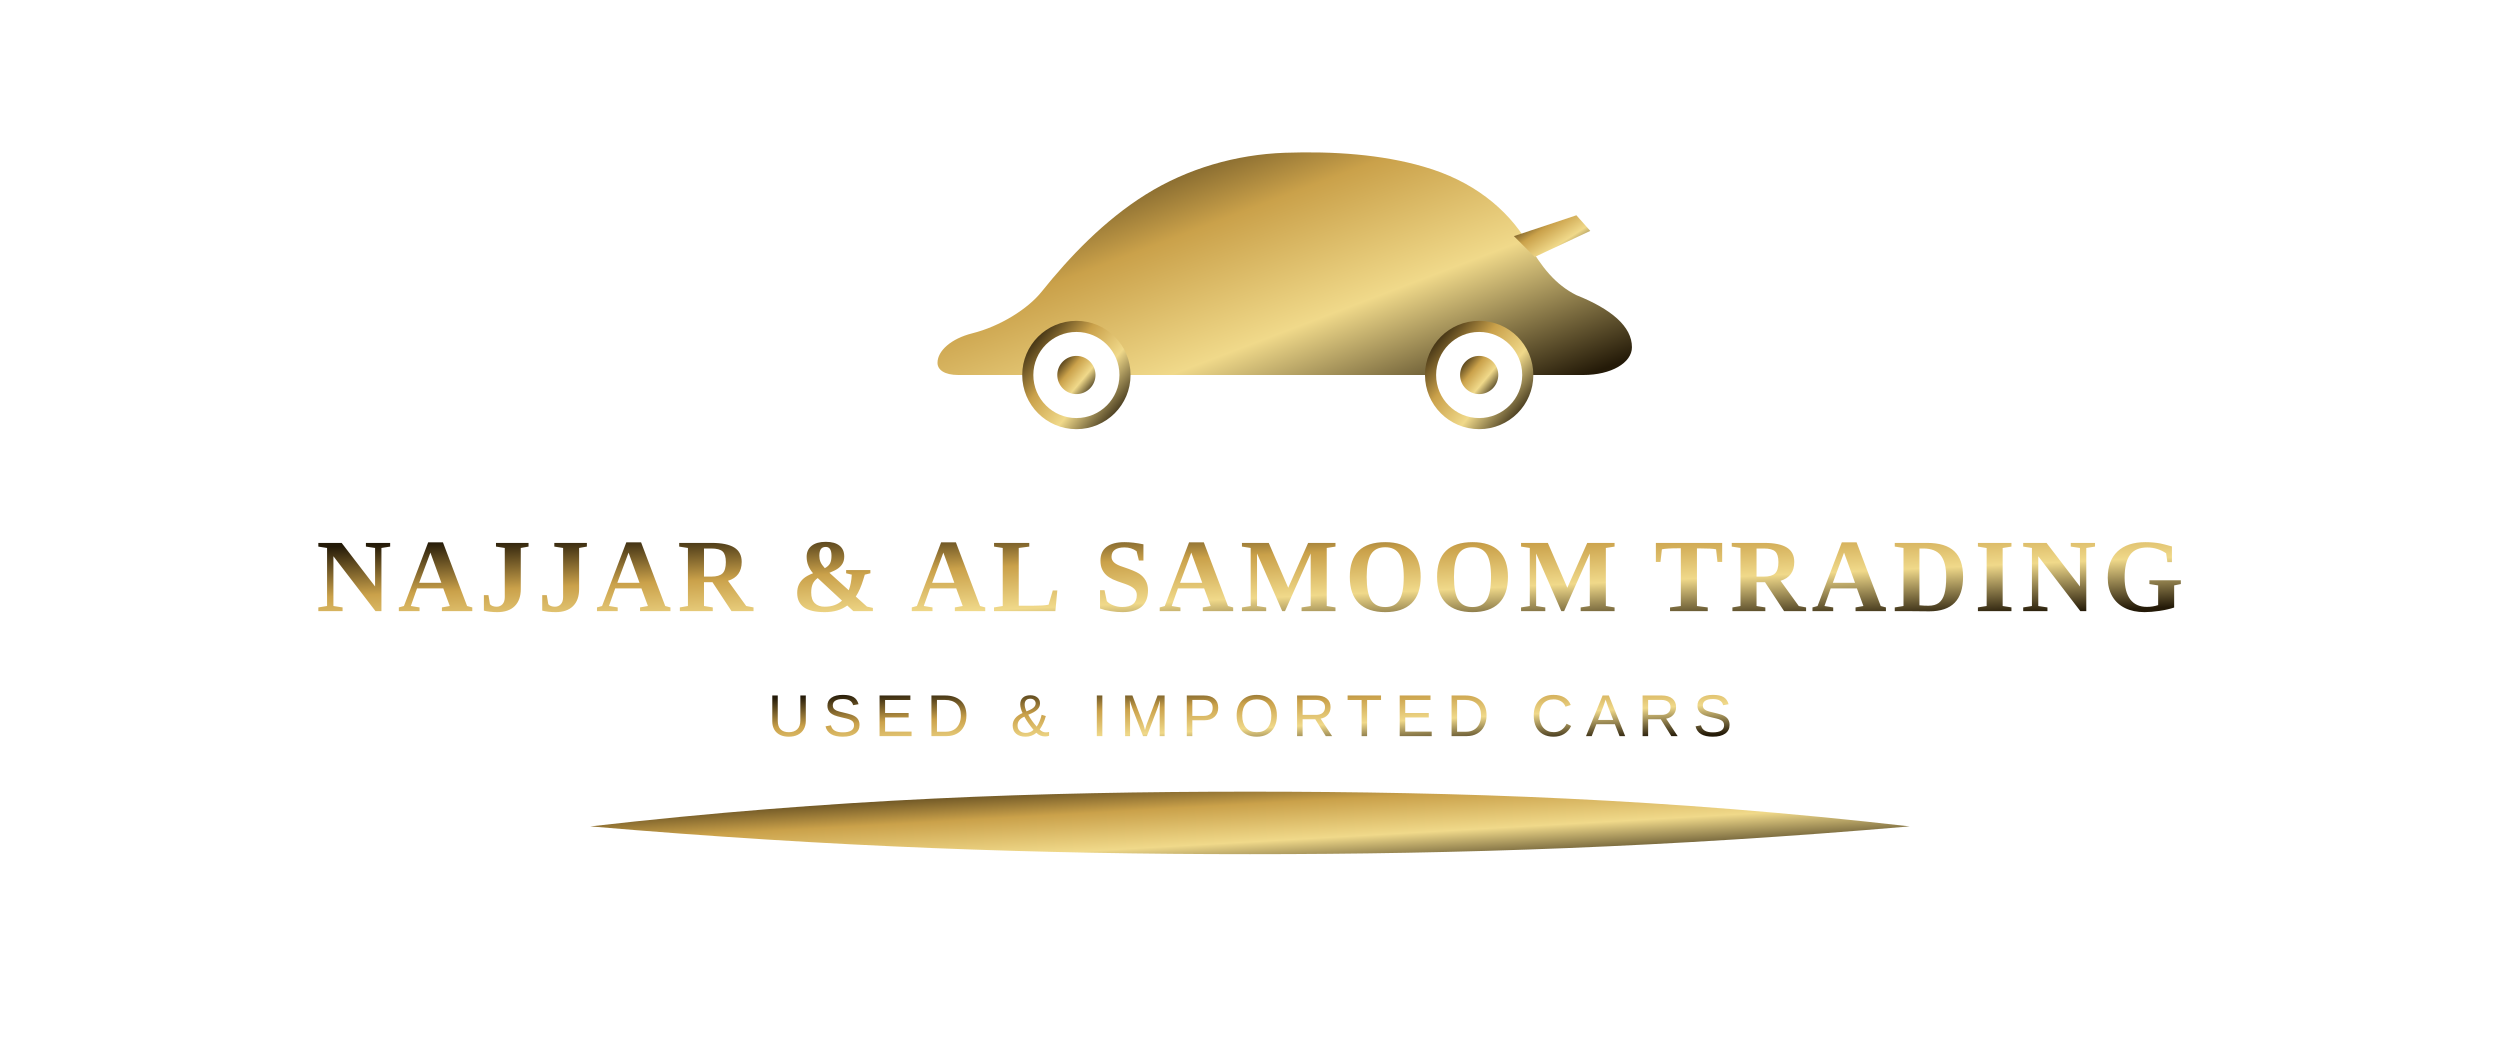
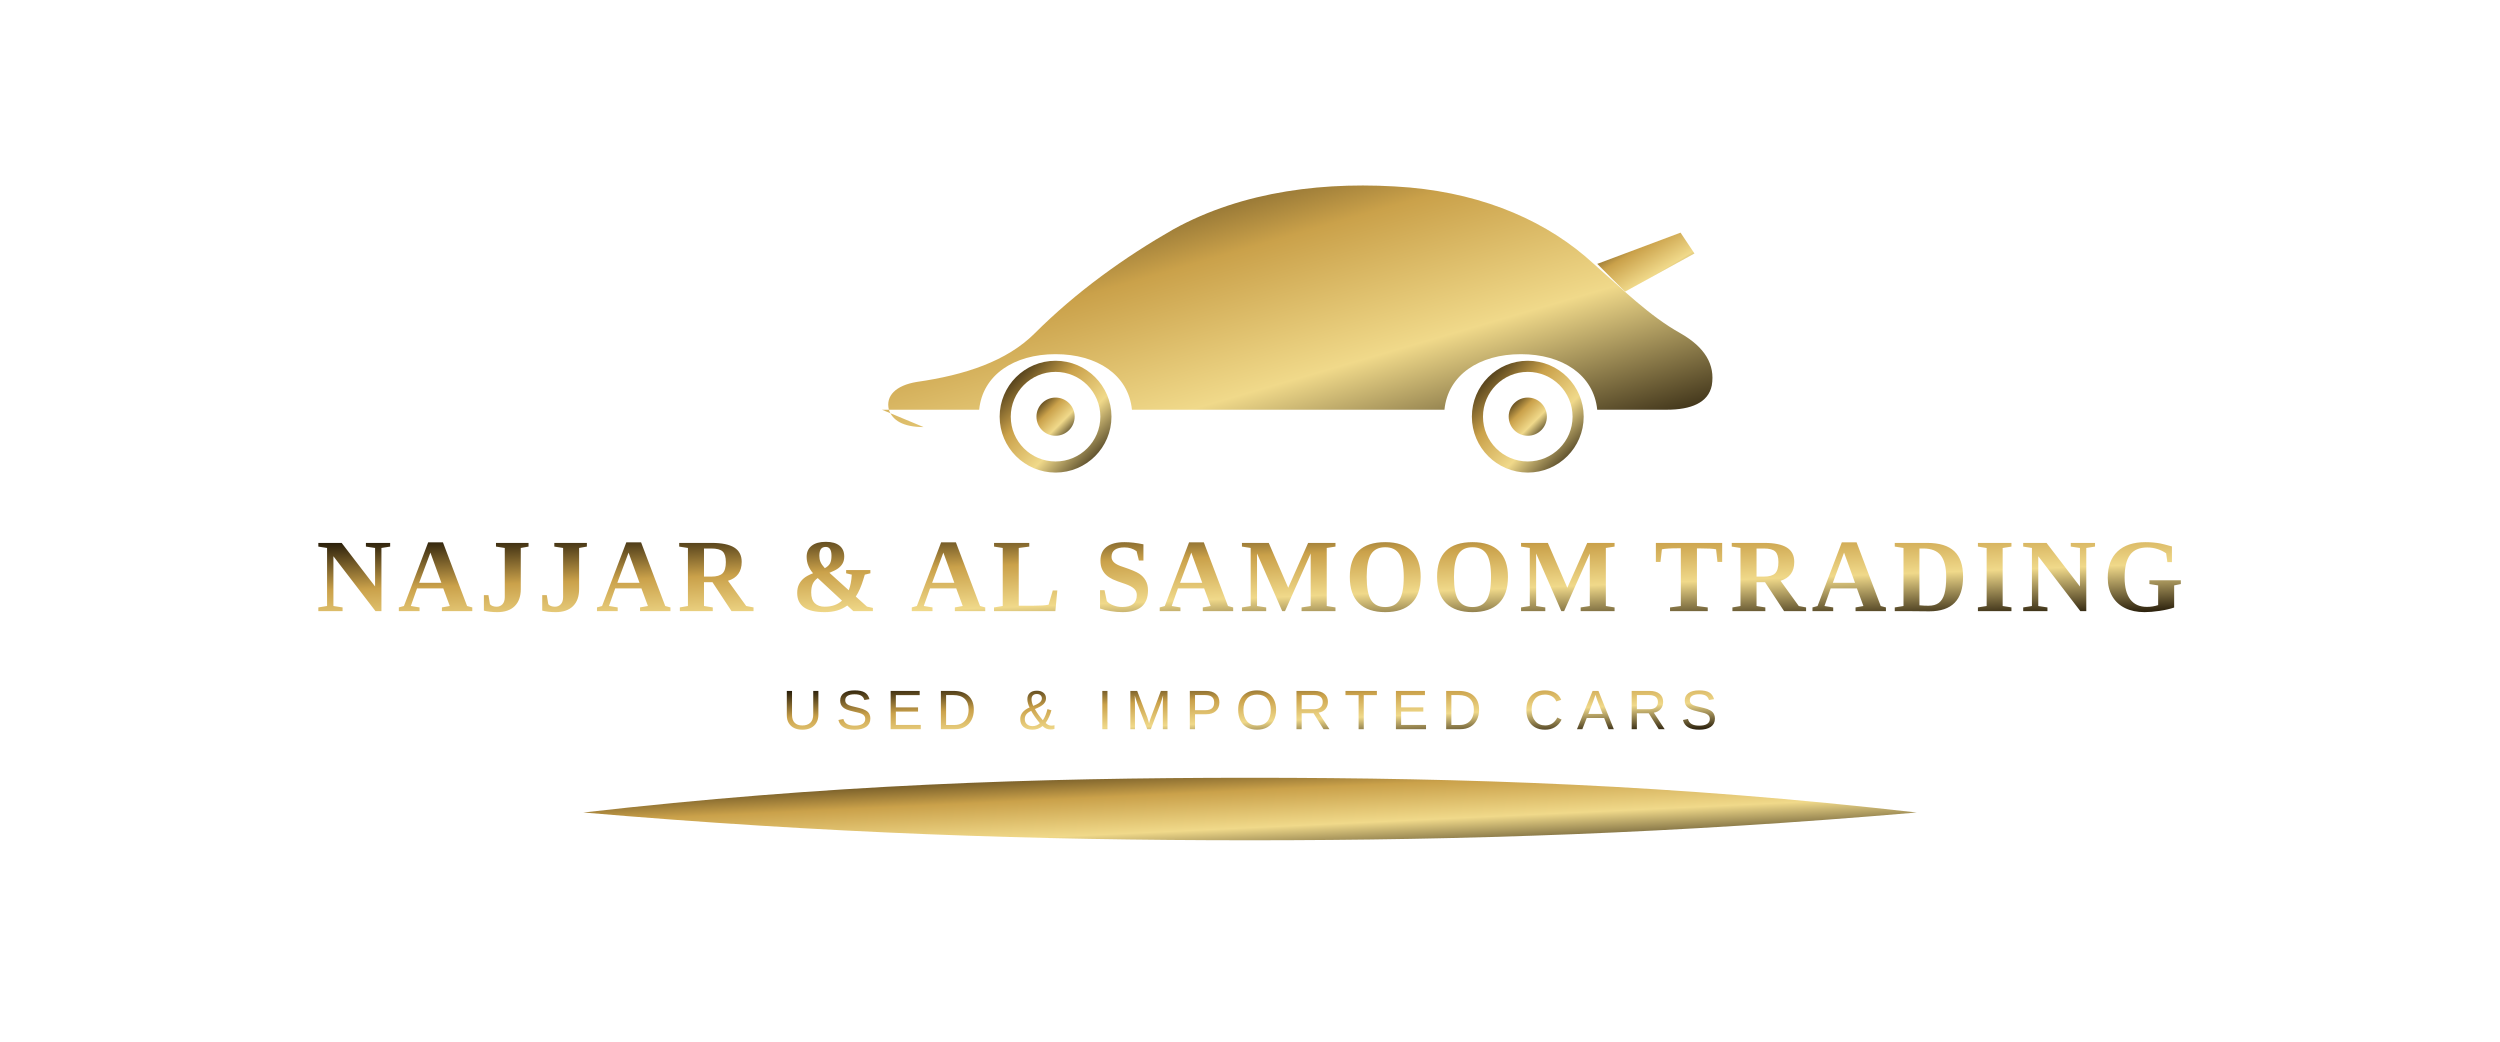
<svg xmlns="http://www.w3.org/2000/svg" viewBox="0 0 720 300" role="img" aria-label="NAJJAR &amp; AL SAMOOM TRADING">
  <defs>
-     <linearGradient id="wg" x1="0%" y1="8%" x2="100%" y2="92%">
+     <linearGradient id="wg" x1="0%" y1="0%" x2="100%" y2="100%">
      <stop offset="0%" stop-color="#241a08" />
      <stop offset="35%" stop-color="#caa14a" />
      <stop offset="65%" stop-color="#f0d98a" />
      <stop offset="100%" stop-color="#241a08" />
    </linearGradient>
  </defs>
  <g stroke="url(#wg)" stroke-linecap="round" fill="none">
-     <line x1="210" y1="48" x2="268" y2="48" stroke-width="3.4" />
-     <line x1="196" y1="64" x2="266" y2="64" stroke-width="3.4" />
-     <line x1="206" y1="80" x2="260" y2="80" stroke-width="3.4" />
+     <line x1="188" y1="56" x2="248" y2="56" stroke-width="3.6" />
+     <line x1="176" y1="72" x2="246" y2="72" stroke-width="3.6" />
+     <line x1="186" y1="88" x2="240" y2="88" stroke-width="3.6" />
  </g>
-   <g transform="translate(268,34)">
-     <path fill="url(#wg)" d="M8,74 L28,74 A14,13.5 0 0 1 56,74 L144,74 A14,13.5 0 0 1 172,74 L188,74 C196,74 202,70.5 202,66 C202,60 196,55 186,51 C180,48 176,43 172,36 C166,26 156,18 142,14 C130,10.5 116,9.5 102,10 C88,10.5 74,14.5 62,22 C50,29.5 40,40 32,50 C28,55 20,60 12,62 C6,63.5 2,67 2,70.5 C2,72.5 4,74 8,74 Z" />
-     <path fill="url(#wg)" d="M168,34 L186,28 L190,32.5 L174,40 Z" />
-     <circle cx="42" cy="74" r="14" fill="none" stroke="url(#wg)" stroke-width="3.2" />
-     <circle cx="42" cy="74" r="5.5" fill="url(#wg)" />
-     <circle cx="158" cy="74" r="14" fill="none" stroke="url(#wg)" stroke-width="3.2" />
-     <circle cx="158" cy="74" r="5.5" fill="url(#wg)" />
+   <g transform="translate(250,40)">
+     <path fill="url(#wg)" d="M4 78c6 0 18 0 28 0 1-10 10-16 22-16s21 6 22 16h90c1-10 10-16 22-16s21 6 22 16h20c7 0 12-2 13-7 1-6-2-11-9-15-9-5-17-13-25-20C196 24 178 16 156 14c-24-2-48 1-68 12-14 8-28 18-40 30-8 8-20 12-34 14-6 1-9 4-8 8 1 3 4 5 10 5z" />
+     <path fill="url(#wg)" d="M210 36l24-9 4 6-20 11z" />
+     <circle cx="54" cy="80" r="14.5" fill="none" stroke="url(#wg)" stroke-width="3.2" />
+     <circle cx="54" cy="80" r="5.5" fill="url(#wg)" />
+     <circle cx="190" cy="80" r="14.5" fill="none" stroke="url(#wg)" stroke-width="3.2" />
+     <circle cx="190" cy="80" r="5.5" fill="url(#wg)" />
  </g>
-   <text x="360" y="176" text-anchor="middle" fill="url(#wg)" font-family="Georgia,'Times New Roman',serif" font-size="30" font-weight="700" letter-spacing="1.8">NAJJAR &amp; AL SAMOOM TRADING</text>
-   <text x="360" y="212" text-anchor="middle" fill="url(#wg)" font-family="Arial,Helvetica,sans-serif" font-size="17" letter-spacing="3.6">USED &amp; IMPORTED CARS</text>
-   <path fill="url(#wg)" d="M170,238 C240,230 300,228 360,228 C420,228 480,230 550,238 C480,244 420,246 360,246 C300,246 240,244 170,238 Z" />
+   <text x="360" y="176" text-anchor="middle" fill="url(#wg)" font-family="Georgia,'Times New Roman',Times,serif" font-size="30" font-weight="700" letter-spacing="1.8">NAJJAR &amp; AL SAMOOM TRADING</text>
+   <text x="360" y="210" text-anchor="middle" fill="url(#wg)" font-family="Arial,Helvetica,sans-serif" font-size="16" letter-spacing="3.8">USED &amp; IMPORTED CARS</text>
+   <path fill="url(#wg)" d="M168 234c70-8 130-10 192-10s122 2 192 10c-70 6-130 8-192 8s-122-2-192-8z" />
</svg>
